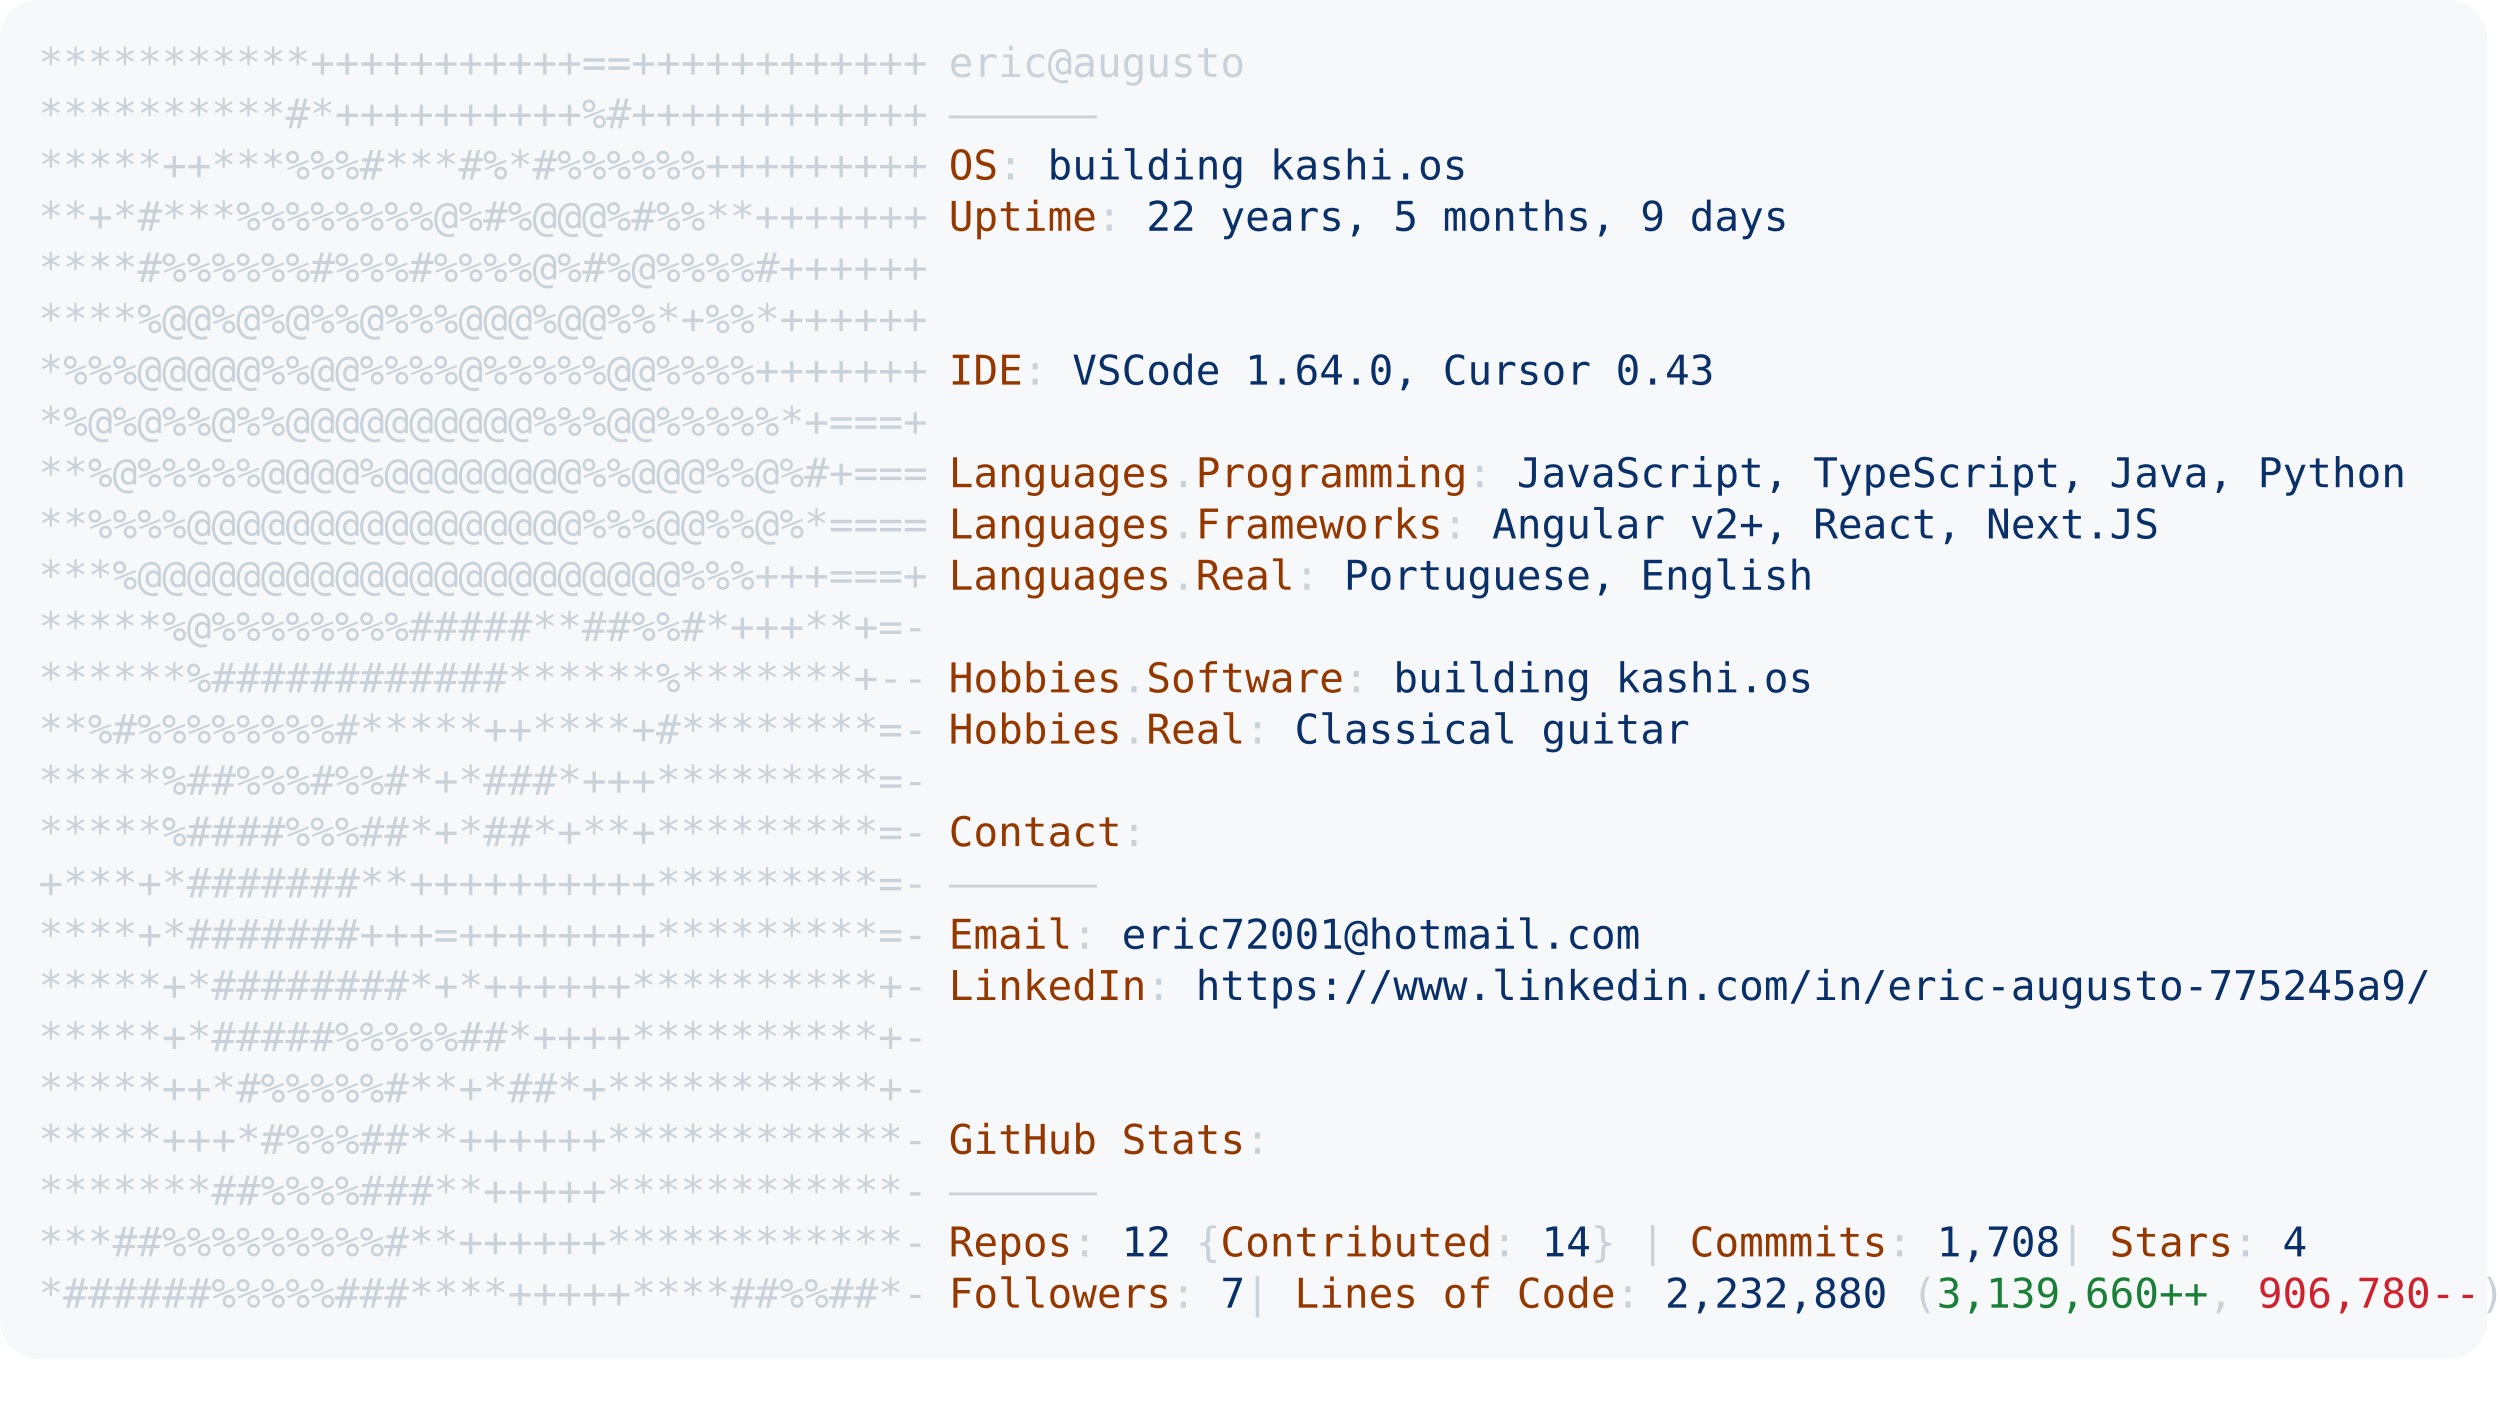
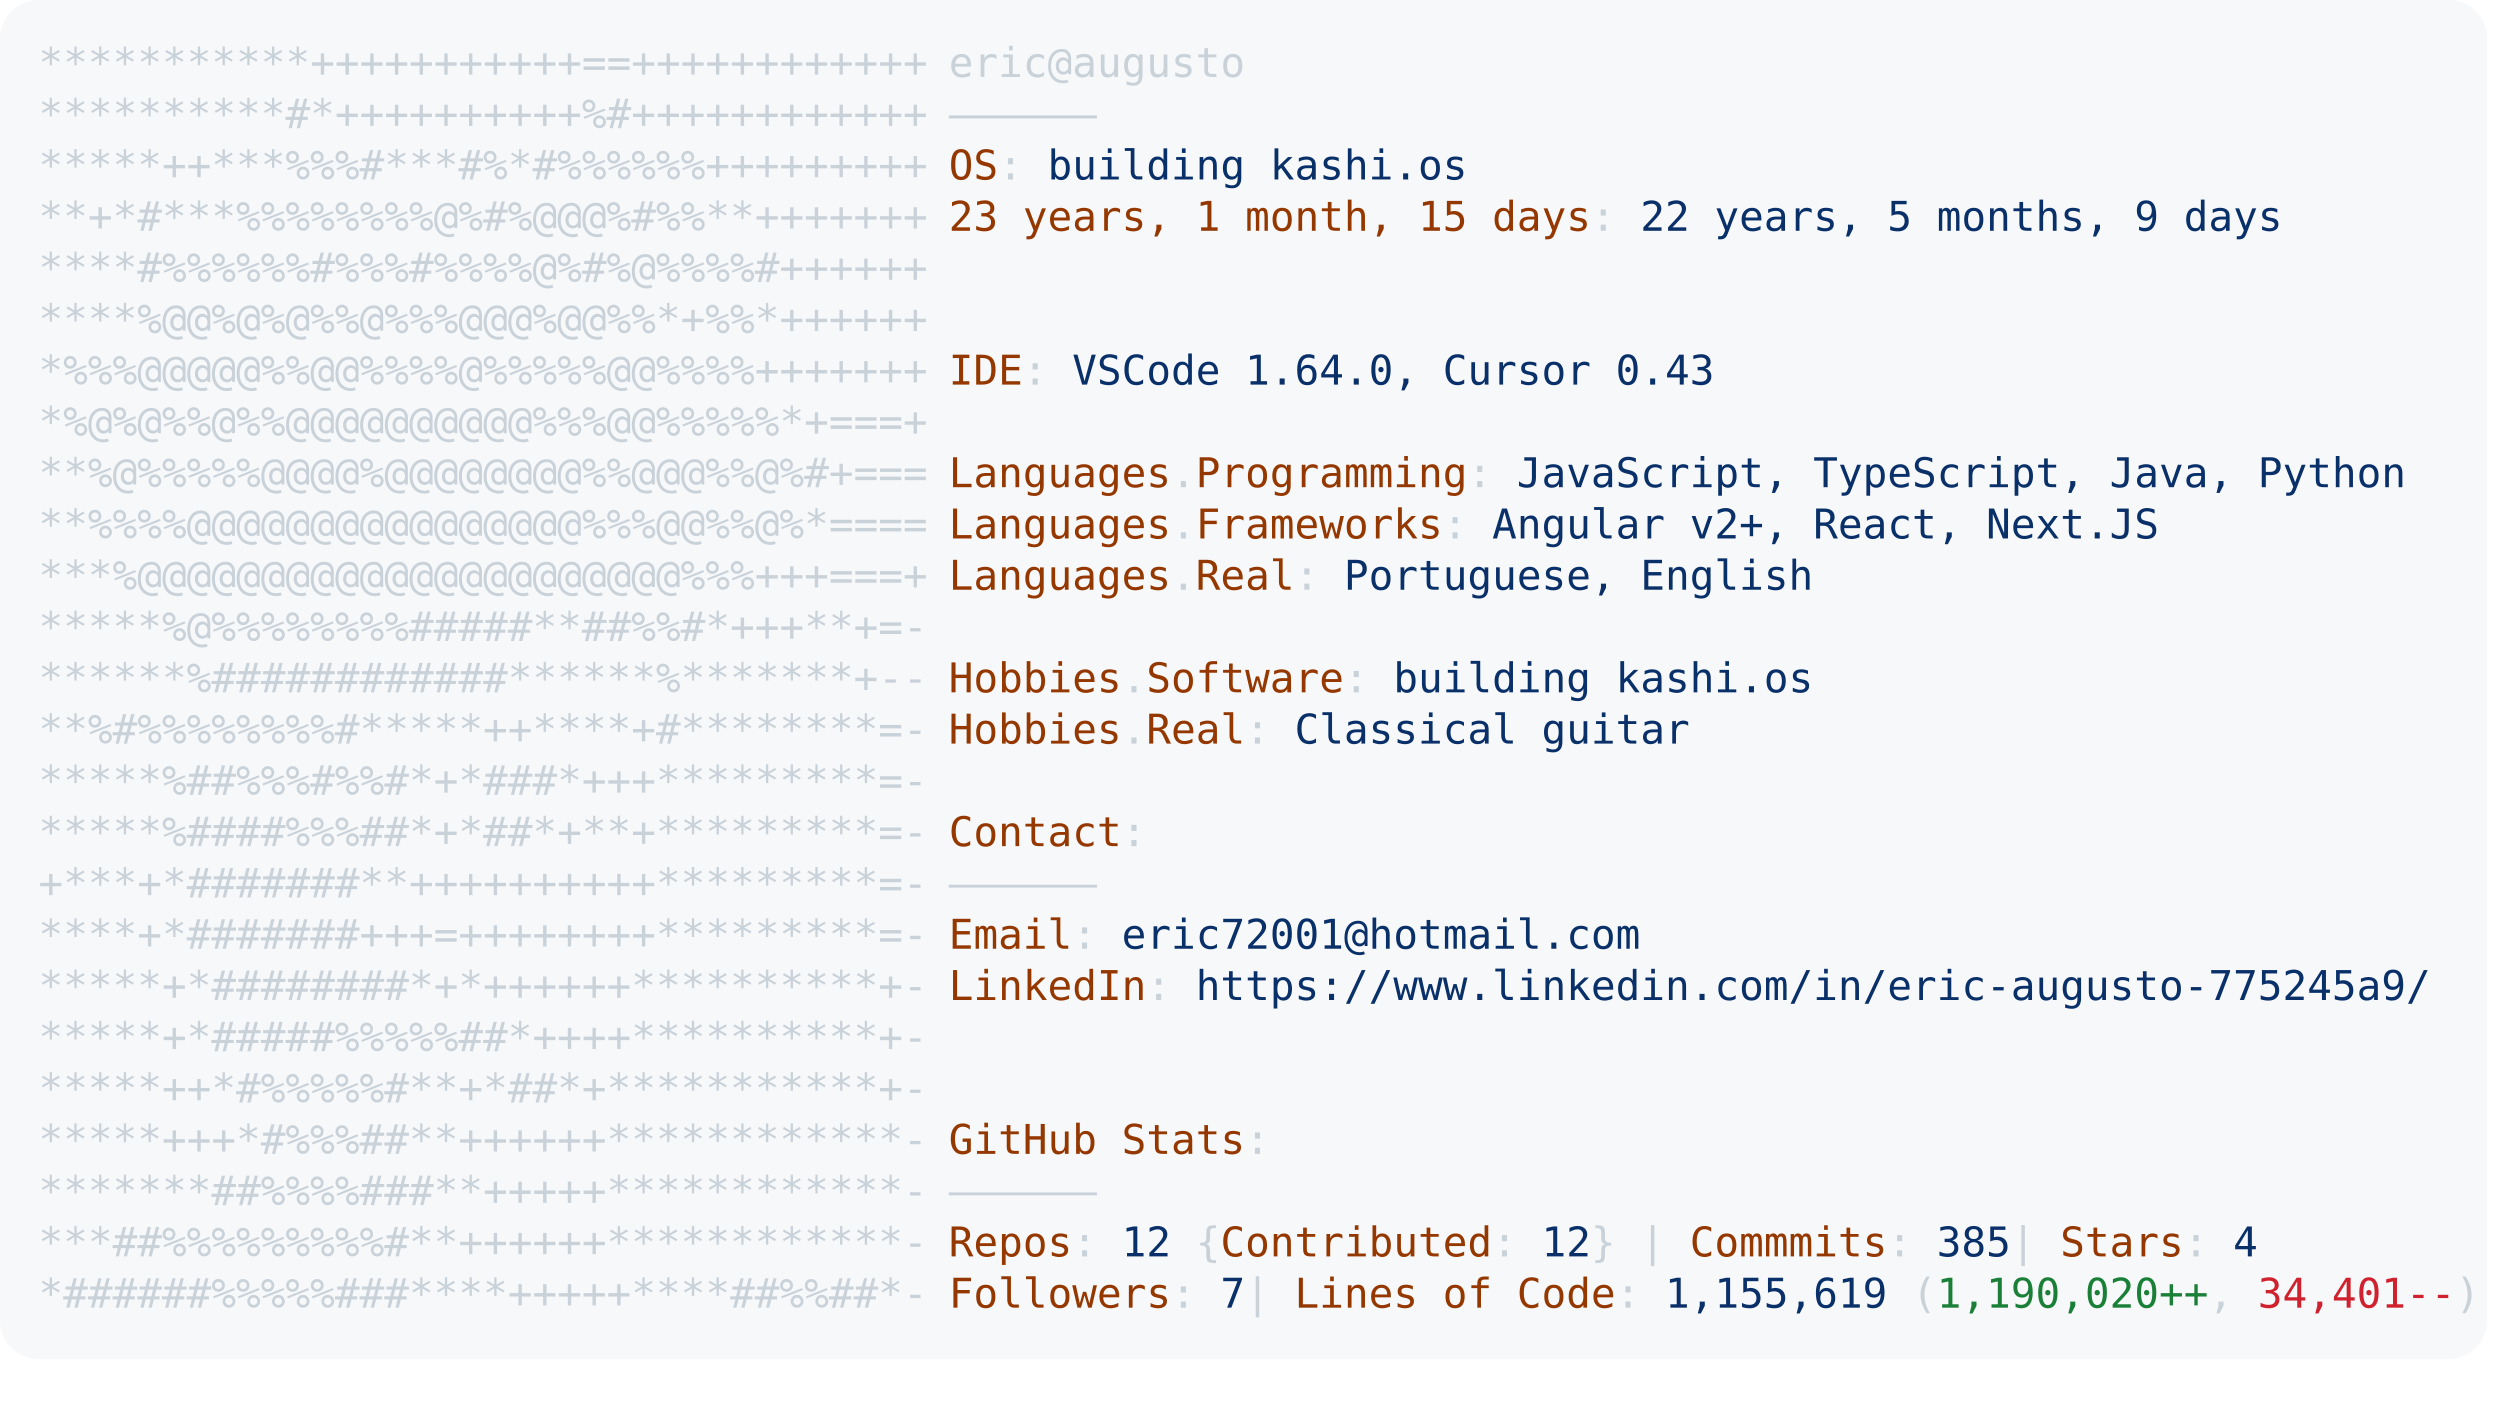
<svg xmlns="http://www.w3.org/2000/svg" font-family="Andale Mono,AndaleMono,Consolas,monospace" width="975px" height="550px" font-size="16px">
  <style>
.keyColor {fill: #953800;}
.valueColor {fill: #0a3069;}
.addColor {fill: #1a7f37;}
.delColor {fill: #cf222e;}
.commentColor {fill: #8b949e;}
text, tspan {white-space: pre;}
</style>
  <rect width="970px" height="530px" fill="#f6f8fa" rx="15" />
  <text x="15" y="30" fill="#c9d1d9" class="ascii">
    <tspan x="15" y="30">***********+++++++++++==++++++++++++</tspan>
    <tspan x="15" y="50">**********#*++++++++++%#++++++++++++</tspan>
    <tspan x="15" y="70">*****++***%%%#***#%*#%%%%%%+++++++++</tspan>
    <tspan x="15" y="90">**+*#***%%%%%%%%@%#%@@@%#%%**+++++++</tspan>
    <tspan x="15" y="110">****#%%%%%%#%%%#%%%%@%#%@%%%%#++++++</tspan>
    <tspan x="15" y="130">****%@@%@%@%%@%%%@@@%@@%%*+%%*++++++</tspan>
    <tspan x="15" y="150">*%%%@@@@@%%@@%%%%@%%%%%@@%%%%+++++++</tspan>
    <tspan x="15" y="170">*%@%@%%@%%@@@@@@@@@@%%%@@%%%%%*+===+</tspan>
    <tspan x="15" y="190">**%@%%%%%@@@@%@@@@@@@@%%@@@%%@%#+===</tspan>
    <tspan x="15" y="210">**%%%%@@@@@@@@@@@@@@@@%%%@@%%@%*====</tspan>
    <tspan x="15" y="230">***%@@@@@@@@@@@@@@@@@@@@@@%%%+++===+</tspan>
    <tspan x="15" y="250">*****%@%%%%%%%%#####**##%%#*+++**+=-</tspan>
    <tspan x="15" y="270">******%############******%*******+--</tspan>
    <tspan x="15" y="290">**%#%%%%%%%%#*****++****+#********=-</tspan>
    <tspan x="15" y="310">*****%##%%%#%%#*+*###*+++*********=-</tspan>
    <tspan x="15" y="330">*****%####%%%##*+*##*+**+*********=-</tspan>
    <tspan x="15" y="350">+***+*#######**++++++++++*********=-</tspan>
    <tspan x="15" y="370">****+*#######+++=++++++++*********=-</tspan>
    <tspan x="15" y="390">*****+*########*+*++++++**********+-</tspan>
    <tspan x="15" y="410">*****+*#####%%%%%##*++++**********+-</tspan>
    <tspan x="15" y="430">*****++*#%%%%%#**+*##*+***********+-</tspan>
    <tspan x="15" y="450">*****+++*#%%%##**++++++************-</tspan>
    <tspan x="15" y="470">*******##%%%%###**+++++************-</tspan>
    <tspan x="15" y="490">***##%%%%%%%%%#**++++++************-</tspan>
    <tspan x="15" y="510">*######%%%%%###****+++++****##%%##*-</tspan>
  </text>
  <text x="370" y="30" fill="#c9d1d9">
    <tspan x="370" y="30">eric@augusto</tspan>
    <tspan x="370" y="50">——————</tspan>
    <tspan x="370" y="70" class="keyColor">OS</tspan>: <tspan class="valueColor">
      <a href="https://ericaugusto-os.pages.dev" target="_blank">
        <tspan class="valueColor">building kashi.os</tspan>
      </a>
    </tspan>
-     <tspan x="370" y="90" class="keyColor">Uptime</tspan>: <tspan class="valueColor">22 years, 5 months, 9 days</tspan>
+     <tspan x="370" y="90" class="keyColor">23 years, 1 month, 15 days</tspan>: <tspan class="valueColor">22 years, 5 months, 9 days</tspan>
    <tspan x="370" y="150" class="keyColor">IDE</tspan>: <tspan class="valueColor">VSCode 1.64.0, Cursor 0.43</tspan>
    <tspan x="370" y="190" class="keyColor">Languages</tspan>.<tspan class="keyColor">Programming</tspan>: <tspan class="valueColor">JavaScript, TypeScript, Java, Python</tspan>
    <tspan x="370" y="210" class="keyColor">Languages</tspan>.<tspan class="keyColor">Frameworks</tspan>: <tspan class="valueColor">Angular v2+, React, Next.JS</tspan>
    <tspan x="370" y="230" class="keyColor">Languages</tspan>.<tspan class="keyColor">Real</tspan>: <tspan class="valueColor">Portuguese, English</tspan>
    <tspan x="370" y="270" class="keyColor">Hobbies</tspan>.<tspan class="keyColor">Software</tspan>: <tspan class="valueColor">
      <a href="https://ericaugusto-os.pages.dev">building kashi.os</a>
    </tspan>
    <tspan x="370" y="290" class="keyColor">Hobbies</tspan>.<tspan class="keyColor">Real</tspan>: <tspan class="valueColor">Classical guitar</tspan>
    <tspan x="370" y="330" class="keyColor">Contact</tspan>:
<tspan x="370" y="350">——————</tspan>
    <tspan x="370" y="370" class="keyColor">Email</tspan>: <tspan class="valueColor">eric72001@hotmail.com</tspan>
    <tspan x="370" y="390" class="keyColor">LinkedIn</tspan>: <tspan class="valueColor">
      <a href="https://www.linkedin.com/in/eric-augusto-775245a9/" target="_blank">
        <tspan class="valueColor">https://www.linkedin.com/in/eric-augusto-775245a9/</tspan>
      </a>
    </tspan>
    <tspan x="370" y="450" class="keyColor">GitHub Stats</tspan>:
<tspan x="370" y="470">——————</tspan>
-     <tspan x="370" y="490" class="keyColor">Repos</tspan>: <tspan class="valueColor">12</tspan> {<tspan class="keyColor">Contributed</tspan>: <tspan class="valueColor">14</tspan>}  | <tspan class="keyColor">Commmits</tspan>: <tspan class="valueColor">1,708  </tspan>| <tspan class="keyColor">Stars</tspan>: <tspan class="valueColor">4</tspan>
-     <tspan x="370" y="510" class="keyColor">Followers</tspan>: <tspan class="valueColor">7   </tspan>| <tspan class="keyColor">Lines of Code</tspan>: <tspan class="valueColor">2,232,880</tspan> (<tspan class="addColor">3,139,660++</tspan>, <tspan class="delColor">906,780--</tspan>)
+     <tspan x="370" y="490" class="keyColor">Repos</tspan>: <tspan class="valueColor">12</tspan> {<tspan class="keyColor">Contributed</tspan>: <tspan class="valueColor">12</tspan>}  | <tspan class="keyColor">Commmits</tspan>: <tspan class="valueColor">385    </tspan>| <tspan class="keyColor">Stars</tspan>: <tspan class="valueColor">4</tspan>
+     <tspan x="370" y="510" class="keyColor">Followers</tspan>: <tspan class="valueColor">7   </tspan>| <tspan class="keyColor">Lines of Code</tspan>: <tspan class="valueColor">1,155,619</tspan> (<tspan class="addColor">1,190,020++</tspan>, <tspan class="delColor">34,401--</tspan>)
</text>
</svg>
